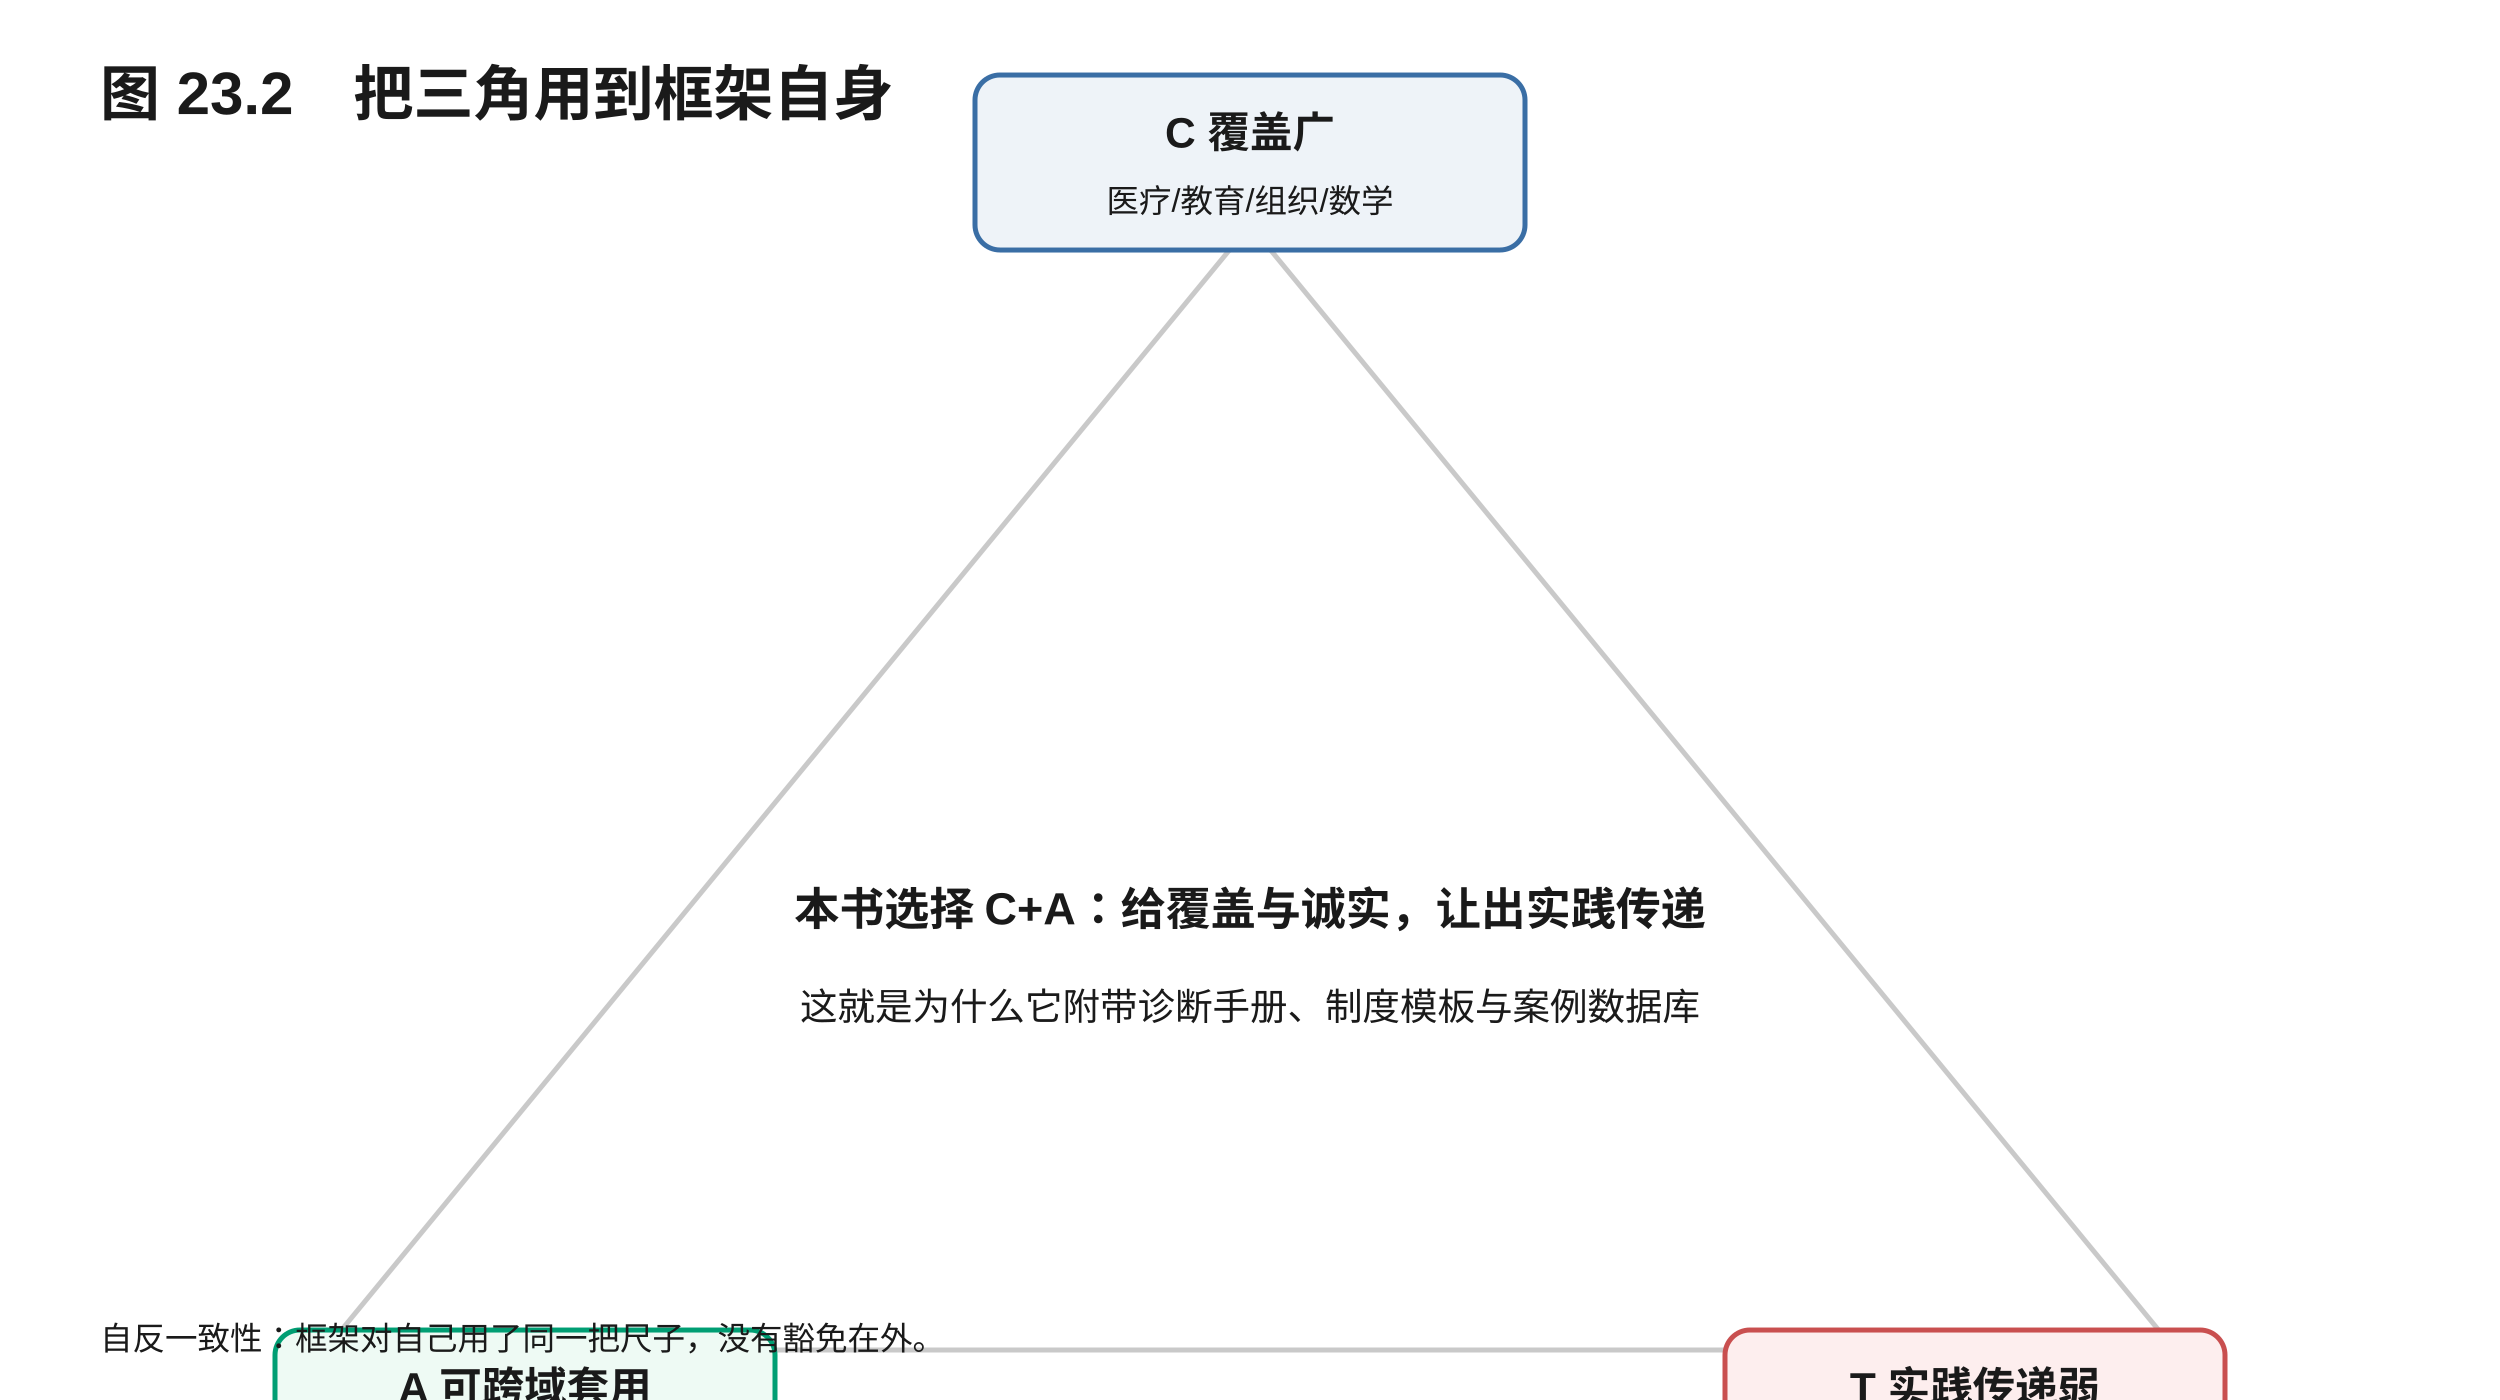
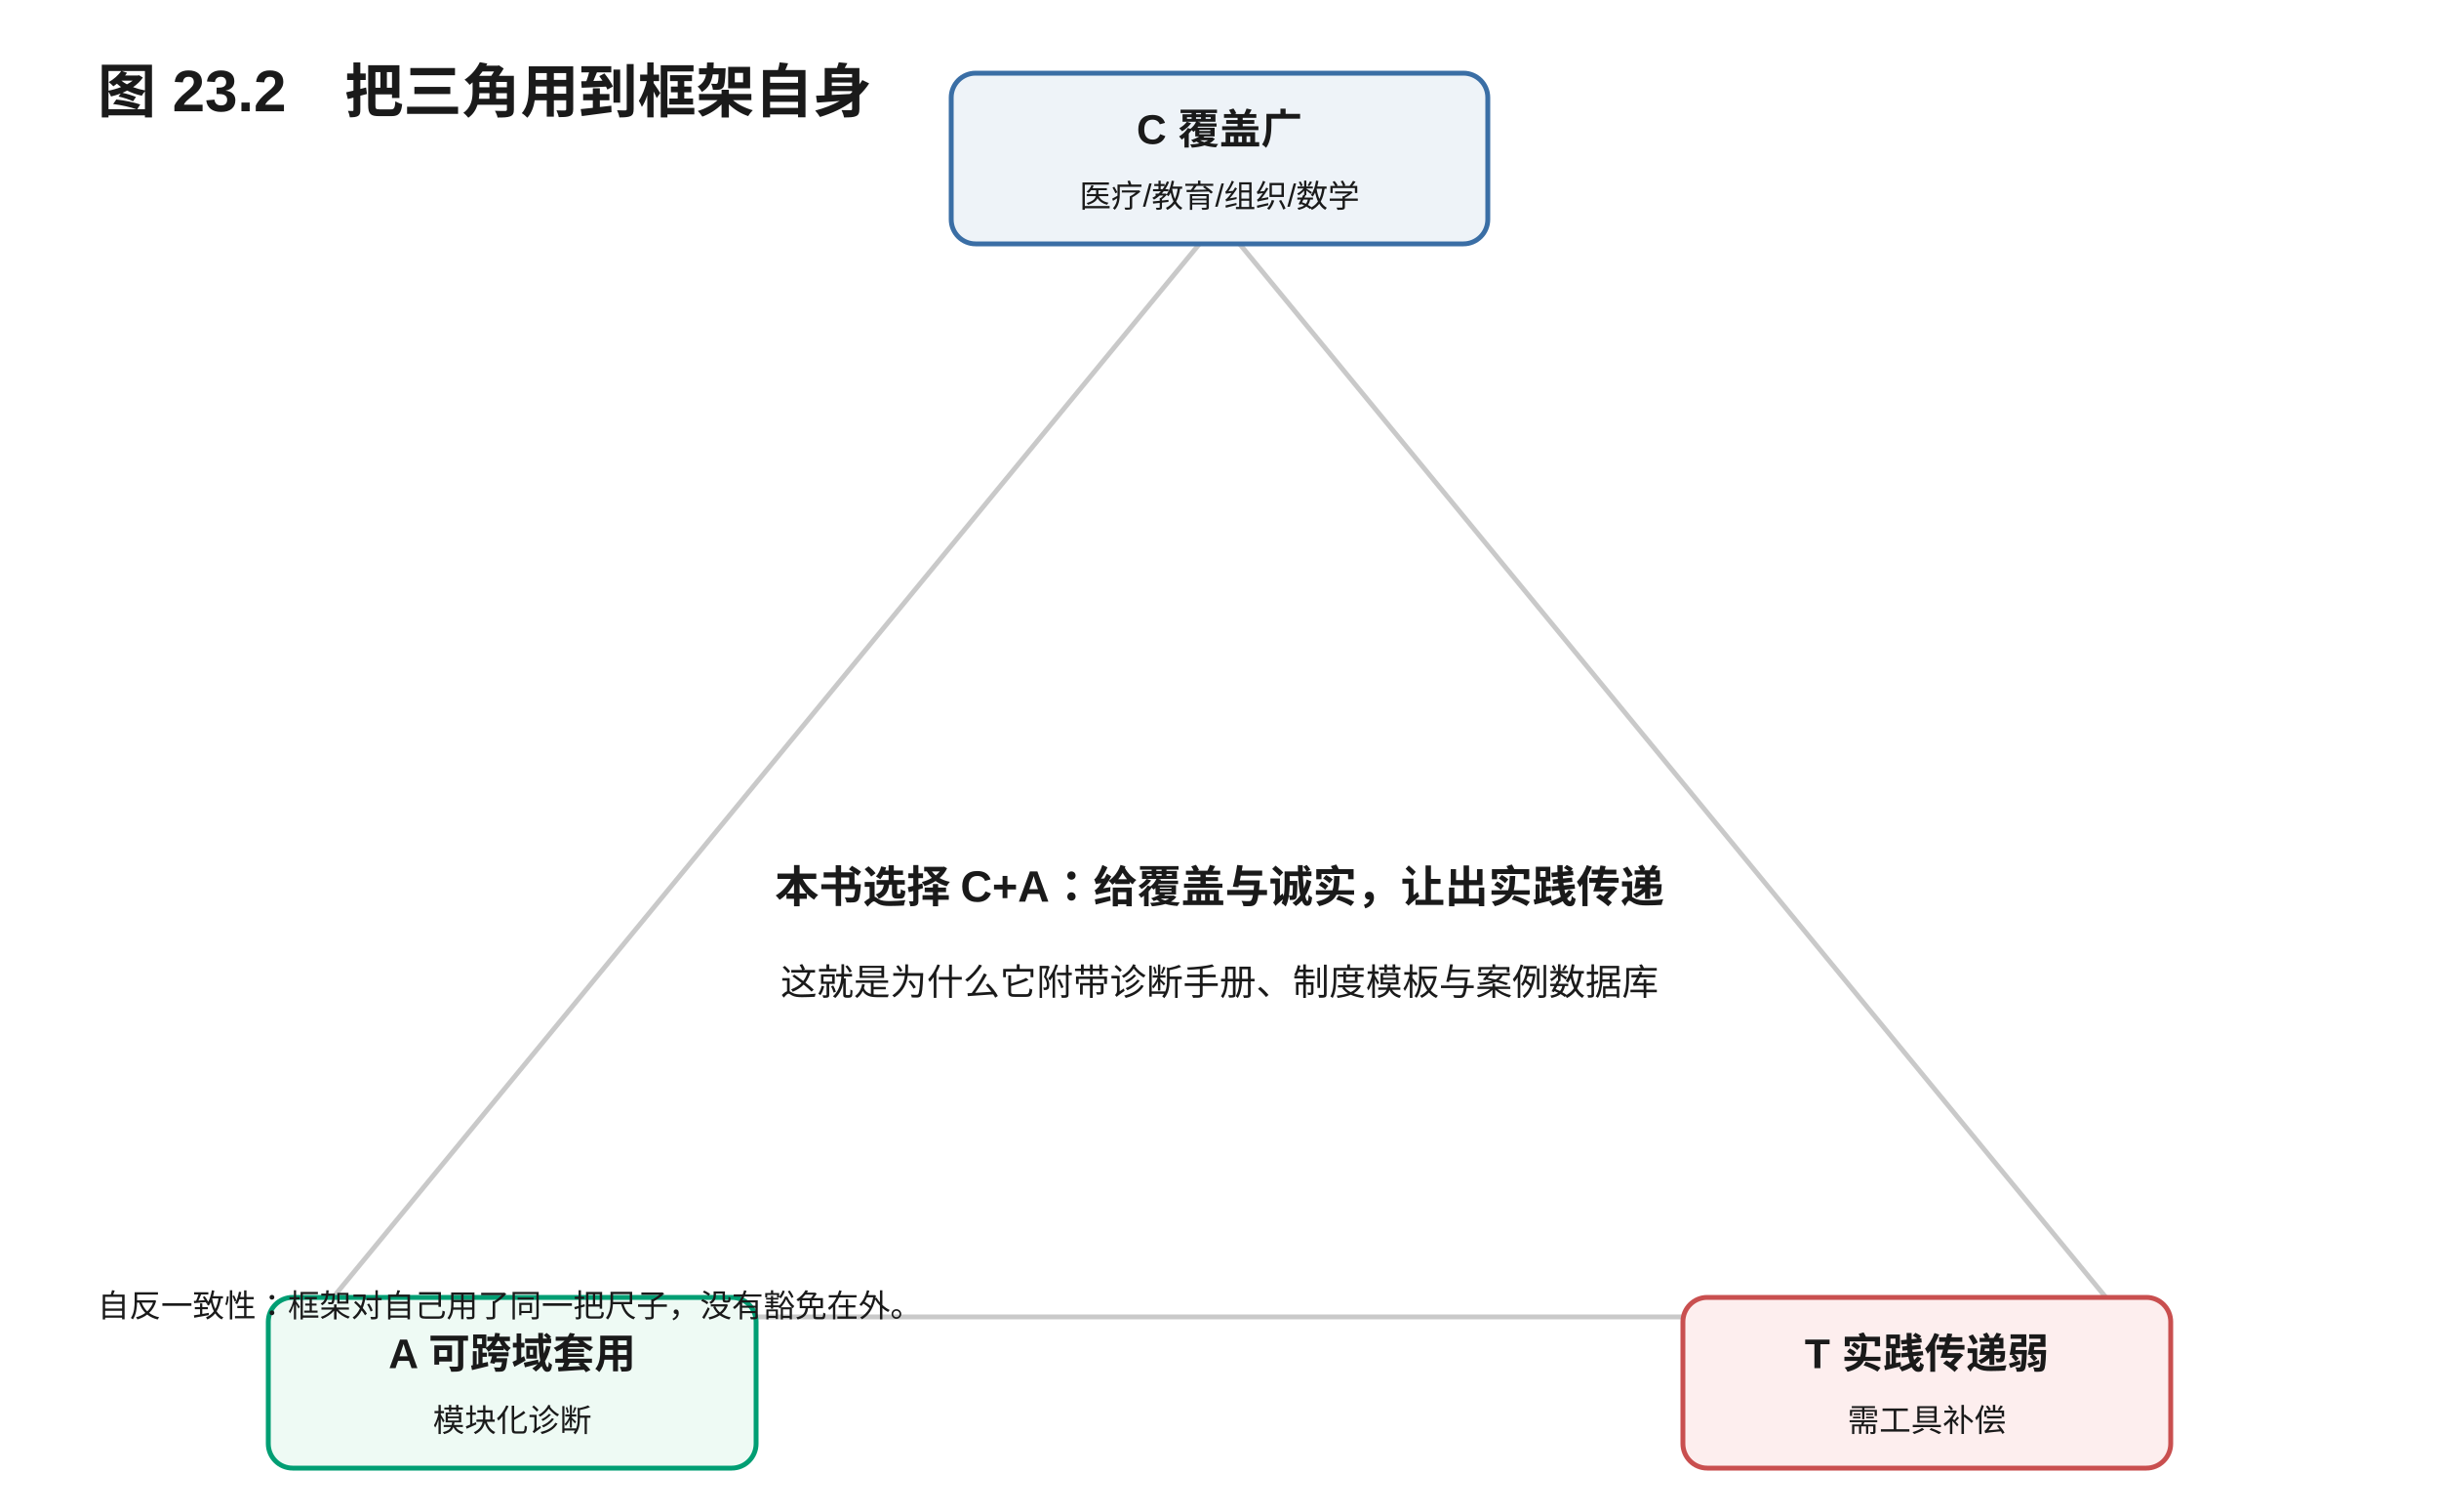
- <svg xmlns="http://www.w3.org/2000/svg" viewBox="0 0 1000 560">
-   <rect width="1000" height="560" fill="#ffffff" />
+ <svg xmlns="http://www.w3.org/2000/svg" viewBox="0 0 1000 620">
+   <rect width="1000" height="620" fill="#ffffff" />
  <style>text{font-family:'Microsoft YaHei','SimHei',Arial,sans-serif;fill:#1a1a1a;}</style>
  <defs>
    <marker id="ar" markerWidth="10" markerHeight="10" refX="8" refY="3" orient="auto">
      <path d="M0,0 L8,3 L0,6 z" fill="#666" />
    </marker>
  </defs>
  <text x="40" y="46" font-size="24" fill="#1a1a1a" text-anchor="start" font-weight="700">图 23.2　把三角用到框架自身</text>
  <line x1="500" y1="90" x2="130" y2="540" stroke="#c9c9c9" stroke-width="2" />
  <line x1="130" y1="540" x2="870" y2="540" stroke="#c9c9c9" stroke-width="2" />
  <line x1="870" y1="540" x2="500" y2="90" stroke="#c9c9c9" stroke-width="2" />
  <rect x="390" y="30" width="220" height="70" rx="10" fill="#eef3f8" stroke="#3a6ea5" stroke-width="2" />
  <text x="500.0" y="59.0" font-size="17" fill="#3a6ea5" text-anchor="middle" font-weight="600">C 覆盖广</text>
  <text x="500.0" y="85.0" font-size="13" fill="#666" text-anchor="middle" font-weight="normal">医疗/教育/组织/数学</text>
  <rect x="110" y="532" width="200" height="70" rx="10" fill="#eefaf4" stroke="#009E73" stroke-width="2" />
  <text x="210.0" y="561.0" font-size="17" fill="#009E73" text-anchor="middle" font-weight="600">A 可跨域套用</text>
  <text x="210.0" y="587.0" font-size="13" fill="#666" text-anchor="middle" font-weight="normal">模块化诊断</text>
  <rect x="690" y="532" width="200" height="70" rx="10" fill="#fdeeee" stroke="#c94f4f" stroke-width="2" />
  <text x="790.0" y="561.0" font-size="17" fill="#c94f4f" text-anchor="middle" font-weight="600">T 实践传递弱</text>
  <text x="790.0" y="587.0" font-size="13" fill="#666" text-anchor="middle" font-weight="normal">需工具补偿</text>
  <text x="500" y="370" font-size="18" fill="#1a1a1a" text-anchor="middle" font-weight="600">本书选择 C+A：给覆盖与诚实，让出实践传递</text>
  <text x="500" y="408" font-size="15" fill="#666" text-anchor="middle" font-weight="normal">这就是为什么它附带诊断手册、制度模板与案例数据库</text>
  <text x="40" y="540" font-size="13" fill="#666" text-anchor="start" font-weight="normal">自反一致性：框架对自己用了同一把尺子，没有豁免在外。</text>
</svg>
